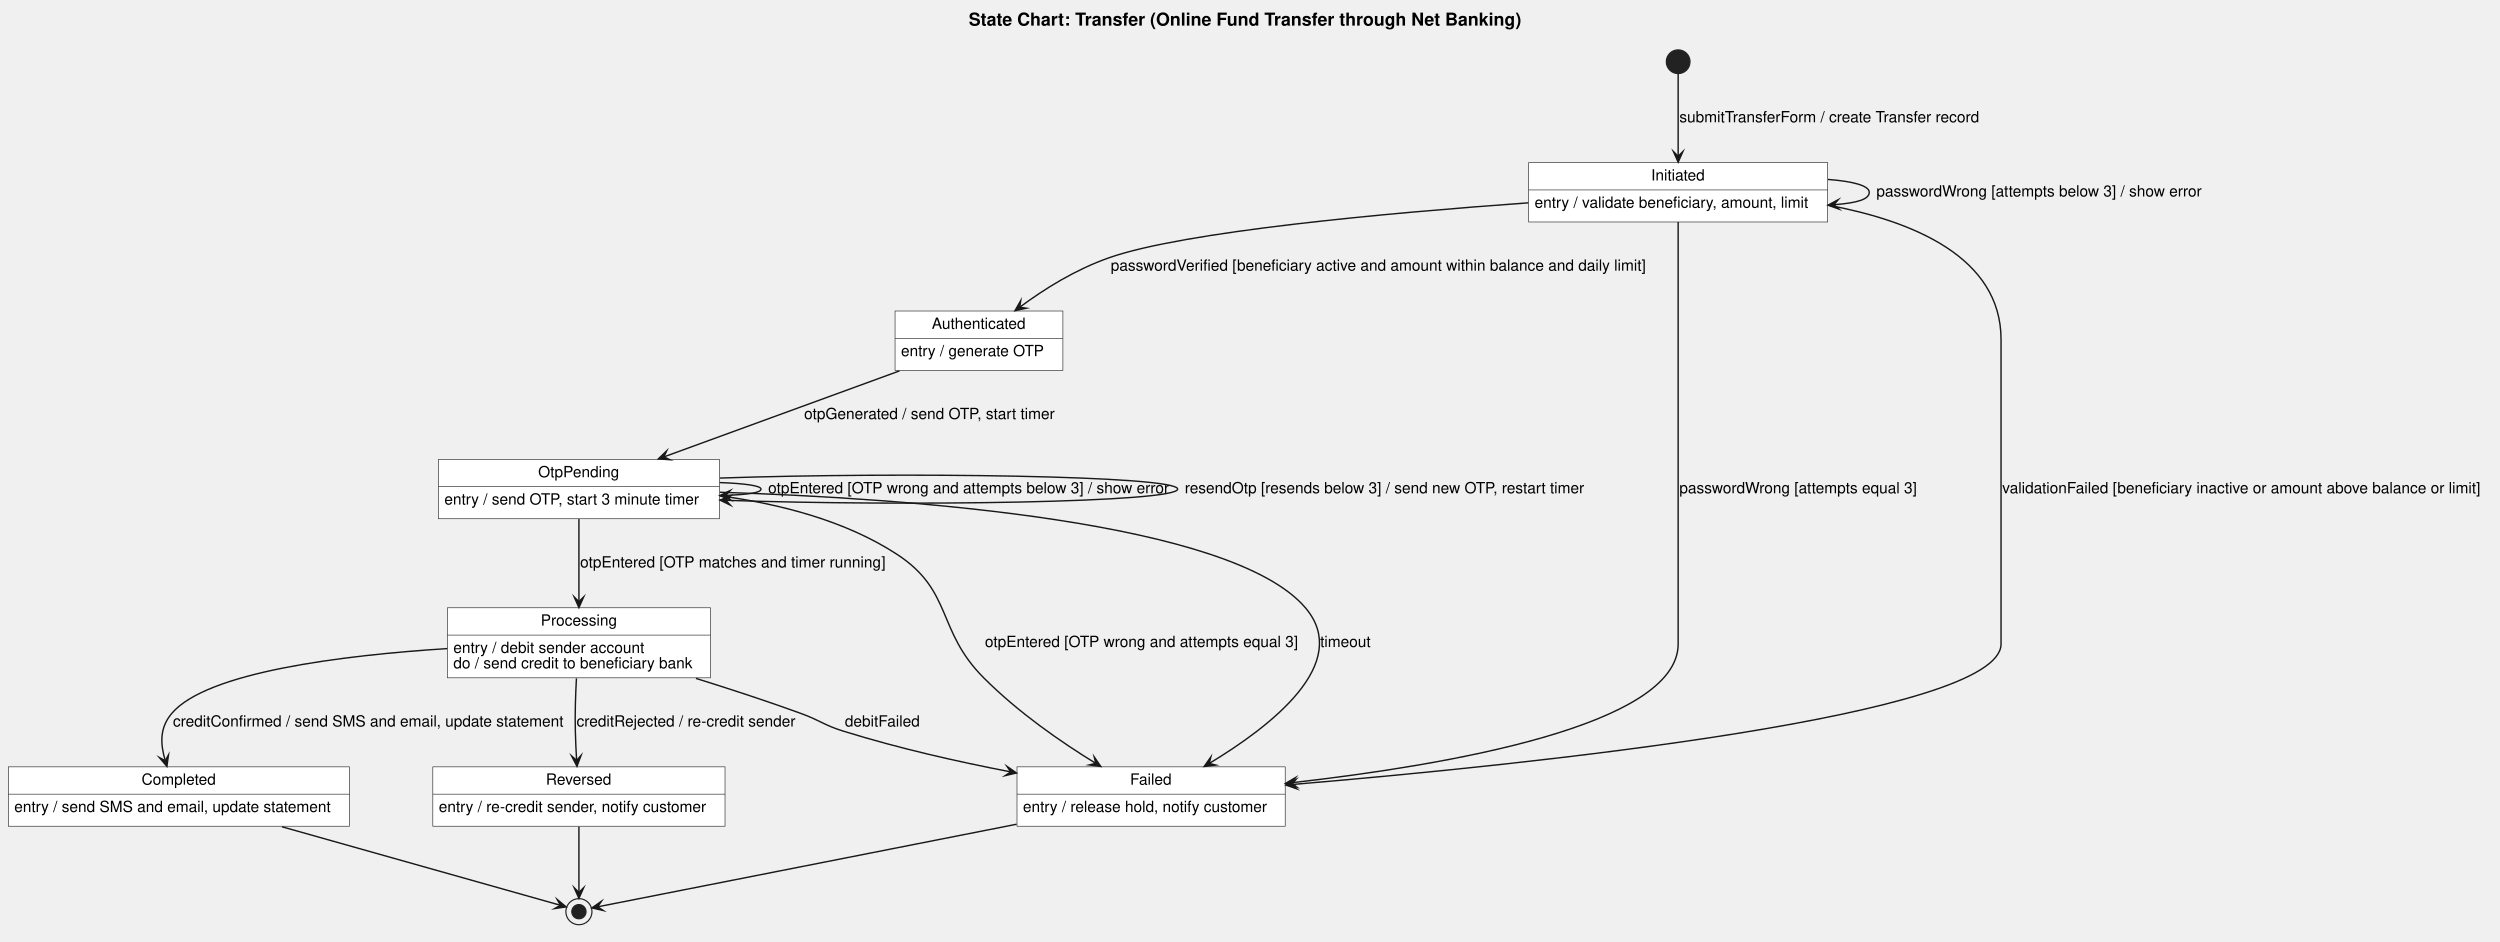
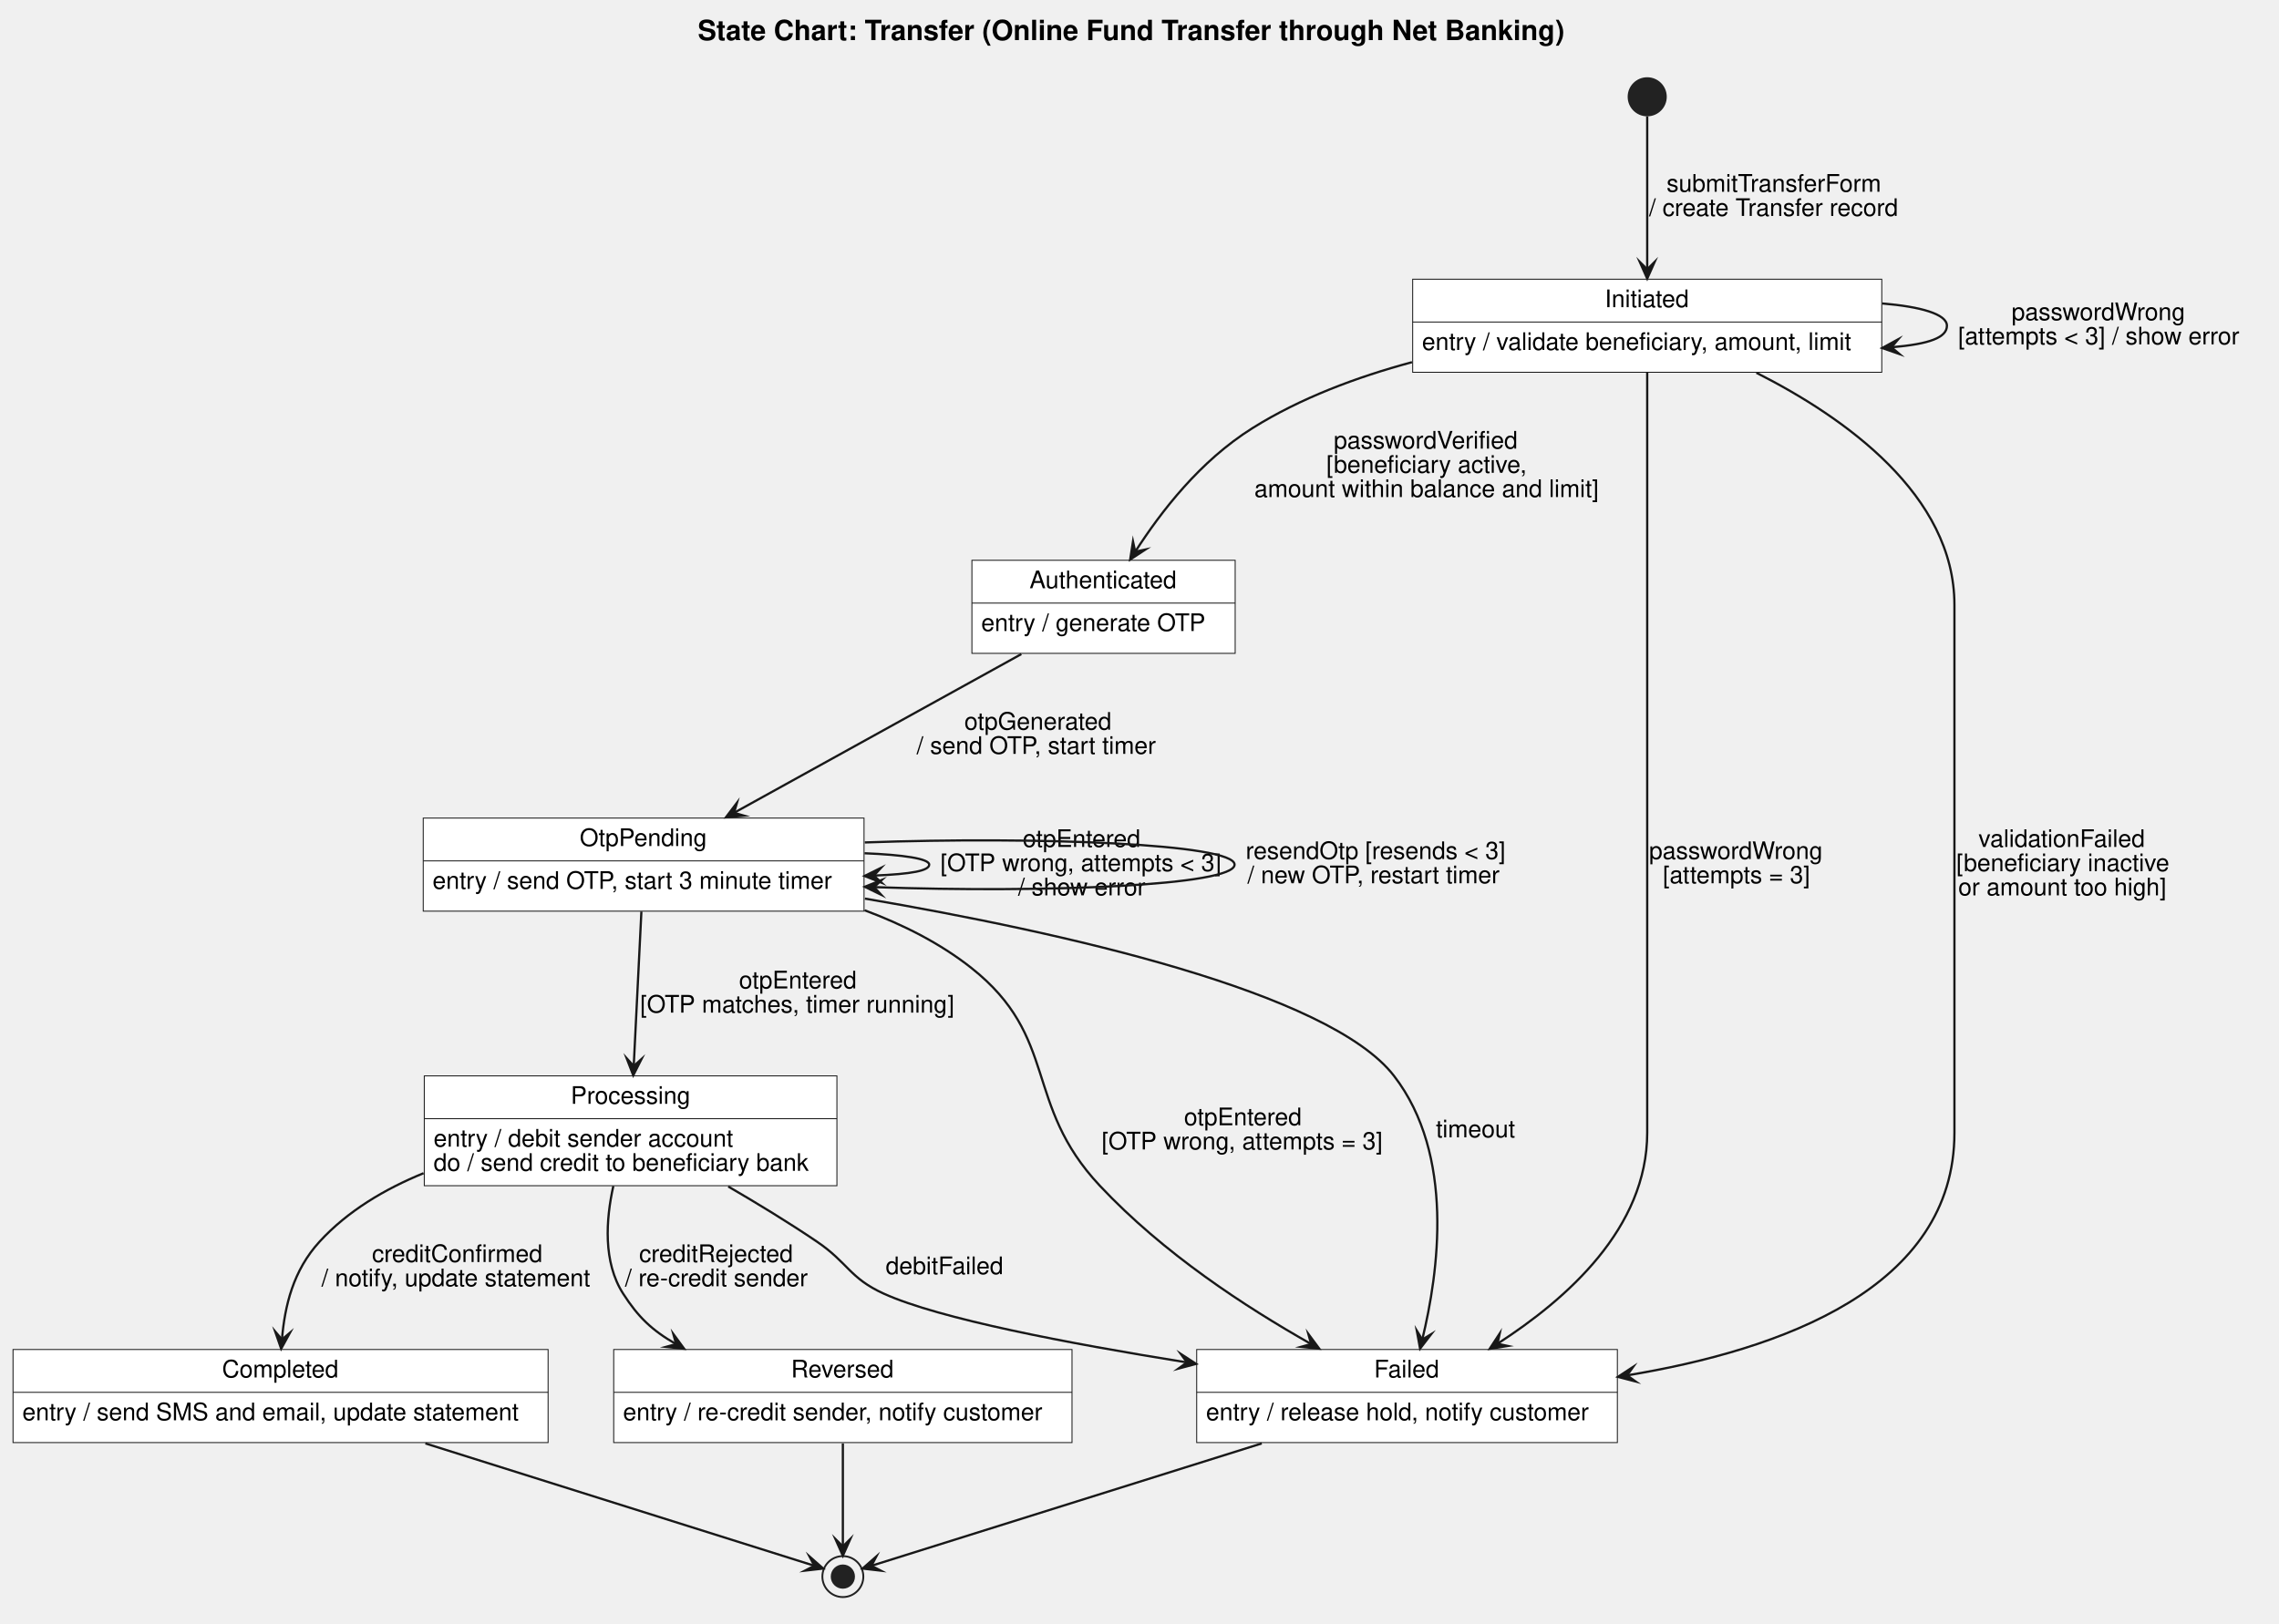
- <svg xmlns="http://www.w3.org/2000/svg" version="1.1" data-diagram-type="STATE" width="2106px" height="793px" viewBox="0 0 2106 793" zoomAndPan="magnify" preserveAspectRatio="none" contentStyleType="text/css">
+ <svg xmlns="http://www.w3.org/2000/svg" version="1.1" data-diagram-type="STATE" width="1224px" height="872px" viewBox="0 0 1224 872" zoomAndPan="magnify" preserveAspectRatio="none" contentStyleType="text/css">
  <defs />
  <g font-family="Helvetica, Arial, sans-serif" lengthAdjust="spacing">
    <g class="title" data-source-line="1">
-       <text x="816.046" y="21.55" fill="#000" font-size="15" textLength="467.527" font-weight="700" font-family="Helvetica, Arial, sans-serif">State Chart: Transfer (Online Fund Transfer through Net Banking)</text>
+       <text x="374.745" y="21.55" fill="#000" font-size="15" textLength="467.527" font-weight="700" font-family="Helvetica, Arial, sans-serif">State Chart: Transfer (Online Fund Transfer through Net Banking)</text>
    </g>
    <g class="entity" data-qualified-name="Initiated" id="ent0001" data-source-line="3">
-       <rect x="1287.72" y="137" width="251.937" height="50" fill="#FFF" style="stroke:#181818;stroke-width:0.5;" />
-       <line x1="1287.72" y1="160" x2="1539.657" y2="160" style="stroke:#181818;stroke-width:0.5;" />
-       <text x="1390.923" y="152.01" fill="#000" font-size="13" textLength="45.532" font-family="Helvetica, Arial, sans-serif">Initiated</text>
-       <text x="1292.72" y="175.01" fill="#000" font-size="13" textLength="231.937" font-family="Helvetica, Arial, sans-serif">entry / validate beneficiary, amount, limit</text>
+       <rect x="758.72" y="150" width="251.937" height="50" fill="#FFF" style="stroke:#181818;stroke-width:0.5;" />
+       <line x1="758.72" y1="173" x2="1010.657" y2="173" style="stroke:#181818;stroke-width:0.5;" />
+       <text x="861.923" y="165.01" fill="#000" font-size="13" textLength="45.532" font-family="Helvetica, Arial, sans-serif">Initiated</text>
+       <text x="763.72" y="188.01" fill="#000" font-size="13" textLength="231.937" font-family="Helvetica, Arial, sans-serif">entry / validate beneficiary, amount, limit</text>
    </g>
    <g class="entity" data-qualified-name="Authenticated" id="ent0002" data-source-line="4">
-       <rect x="753.99" y="262" width="141.393" height="50" fill="#FFF" style="stroke:#181818;stroke-width:0.5;" />
-       <line x1="753.99" y1="285" x2="895.383" y2="285" style="stroke:#181818;stroke-width:0.5;" />
-       <text x="784.934" y="277.01" fill="#000" font-size="13" textLength="79.504" font-family="Helvetica, Arial, sans-serif">Authenticated</text>
-       <text x="758.99" y="300.01" fill="#000" font-size="13" textLength="121.393" font-family="Helvetica, Arial, sans-serif">entry / generate OTP</text>
+       <rect x="521.99" y="301" width="141.393" height="50" fill="#FFF" style="stroke:#181818;stroke-width:0.5;" />
+       <line x1="521.99" y1="324" x2="663.383" y2="324" style="stroke:#181818;stroke-width:0.5;" />
+       <text x="552.934" y="316.01" fill="#000" font-size="13" textLength="79.504" font-family="Helvetica, Arial, sans-serif">Authenticated</text>
+       <text x="526.99" y="339.01" fill="#000" font-size="13" textLength="121.393" font-family="Helvetica, Arial, sans-serif">entry / generate OTP</text>
    </g>
    <g class="entity" data-qualified-name="OtpPending" id="ent0003" data-source-line="5">
-       <rect x="369.31" y="387" width="236.741" height="50" fill="#FFF" style="stroke:#181818;stroke-width:0.5;" />
-       <line x1="369.31" y1="410" x2="606.051" y2="410" style="stroke:#181818;stroke-width:0.5;" />
-       <text x="453.349" y="402.01" fill="#000" font-size="13" textLength="68.663" font-family="Helvetica, Arial, sans-serif">OtpPending</text>
-       <text x="374.31" y="425.01" fill="#000" font-size="13" textLength="216.741" font-family="Helvetica, Arial, sans-serif">entry / send OTP, start 3 minute timer</text>
+       <rect x="227.31" y="439.5" width="236.741" height="50" fill="#FFF" style="stroke:#181818;stroke-width:0.5;" />
+       <line x1="227.31" y1="462.5" x2="464.051" y2="462.5" style="stroke:#181818;stroke-width:0.5;" />
+       <text x="311.349" y="454.51" fill="#000" font-size="13" textLength="68.663" font-family="Helvetica, Arial, sans-serif">OtpPending</text>
+       <text x="232.31" y="477.51" fill="#000" font-size="13" textLength="216.741" font-family="Helvetica, Arial, sans-serif">entry / send OTP, start 3 minute timer</text>
    </g>
    <g class="entity" data-qualified-name="Processing" id="ent0004" data-source-line="6">
-       <rect x="376.87" y="512" width="221.621" height="59" fill="#FFF" style="stroke:#181818;stroke-width:0.5;" />
-       <line x1="376.87" y1="535" x2="598.491" y2="535" style="stroke:#181818;stroke-width:0.5;" />
-       <text x="455.526" y="527.01" fill="#000" font-size="13" textLength="64.308" font-family="Helvetica, Arial, sans-serif">Processing</text>
-       <text x="381.87" y="550.01" fill="#000" font-size="13" textLength="160.431" font-family="Helvetica, Arial, sans-serif">entry / debit sender account</text>
-       <text x="381.87" y="563.01" fill="#000" font-size="13" textLength="201.621" font-family="Helvetica, Arial, sans-serif">do / send credit to beneficiary bank</text>
+       <rect x="227.87" y="578" width="221.621" height="59" fill="#FFF" style="stroke:#181818;stroke-width:0.5;" />
+       <line x1="227.87" y1="601" x2="449.491" y2="601" style="stroke:#181818;stroke-width:0.5;" />
+       <text x="306.526" y="593.01" fill="#000" font-size="13" textLength="64.308" font-family="Helvetica, Arial, sans-serif">Processing</text>
+       <text x="232.87" y="616.01" fill="#000" font-size="13" textLength="160.431" font-family="Helvetica, Arial, sans-serif">entry / debit sender account</text>
+       <text x="232.87" y="629.01" fill="#000" font-size="13" textLength="201.621" font-family="Helvetica, Arial, sans-serif">do / send credit to beneficiary bank</text>
    </g>
    <g class="entity" data-qualified-name="Completed" id="ent0005" data-source-line="8">
-       <rect x="7" y="646" width="287.37" height="50" fill="#FFF" style="stroke:#181818;stroke-width:0.5;" />
-       <line x1="7" y1="669" x2="294.37" y2="669" style="stroke:#181818;stroke-width:0.5;" />
-       <text x="119.251" y="661.01" fill="#000" font-size="13" textLength="62.867" font-family="Helvetica, Arial, sans-serif">Completed</text>
-       <text x="12" y="684.01" fill="#000" font-size="13" textLength="267.37" font-family="Helvetica, Arial, sans-serif">entry / send SMS and email, update statement</text>
+       <rect x="7" y="725" width="287.37" height="50" fill="#FFF" style="stroke:#181818;stroke-width:0.5;" />
+       <line x1="7" y1="748" x2="294.37" y2="748" style="stroke:#181818;stroke-width:0.5;" />
+       <text x="119.251" y="740.01" fill="#000" font-size="13" textLength="62.867" font-family="Helvetica, Arial, sans-serif">Completed</text>
+       <text x="12" y="763.01" fill="#000" font-size="13" textLength="267.37" font-family="Helvetica, Arial, sans-serif">entry / send SMS and email, update statement</text>
    </g>
    <g class="entity" data-qualified-name="Failed" id="ent0006" data-source-line="9">
-       <rect x="856.72" y="646" width="225.931" height="50" fill="#FFF" style="stroke:#181818;stroke-width:0.5;" />
-       <line x1="856.72" y1="669" x2="1082.651" y2="669" style="stroke:#181818;stroke-width:0.5;" />
-       <text x="951.982" y="661.01" fill="#000" font-size="13" textLength="35.407" font-family="Helvetica, Arial, sans-serif">Failed</text>
-       <text x="861.72" y="684.01" fill="#000" font-size="13" textLength="205.931" font-family="Helvetica, Arial, sans-serif">entry / release hold, notify customer</text>
+       <rect x="642.72" y="725" width="225.931" height="50" fill="#FFF" style="stroke:#181818;stroke-width:0.5;" />
+       <line x1="642.72" y1="748" x2="868.651" y2="748" style="stroke:#181818;stroke-width:0.5;" />
+       <text x="737.982" y="740.01" fill="#000" font-size="13" textLength="35.407" font-family="Helvetica, Arial, sans-serif">Failed</text>
+       <text x="647.72" y="763.01" fill="#000" font-size="13" textLength="205.931" font-family="Helvetica, Arial, sans-serif">entry / release hold, notify customer</text>
    </g>
    <g class="entity" data-qualified-name="Reversed" id="ent0007" data-source-line="10">
-       <rect x="364.61" y="646" width="246.142" height="50" fill="#FFF" style="stroke:#181818;stroke-width:0.5;" />
-       <line x1="364.61" y1="669" x2="610.752" y2="669" style="stroke:#181818;stroke-width:0.5;" />
-       <text x="459.862" y="661.01" fill="#000" font-size="13" textLength="55.637" font-family="Helvetica, Arial, sans-serif">Reversed</text>
-       <text x="369.61" y="684.01" fill="#000" font-size="13" textLength="226.142" font-family="Helvetica, Arial, sans-serif">entry / re-credit sender, notify customer</text>
+       <rect x="329.61" y="725" width="246.142" height="50" fill="#FFF" style="stroke:#181818;stroke-width:0.5;" />
+       <line x1="329.61" y1="748" x2="575.752" y2="748" style="stroke:#181818;stroke-width:0.5;" />
+       <text x="424.862" y="740.01" fill="#000" font-size="13" textLength="55.637" font-family="Helvetica, Arial, sans-serif">Reversed</text>
+       <text x="334.61" y="763.01" fill="#000" font-size="13" textLength="226.142" font-family="Helvetica, Arial, sans-serif">entry / re-credit sender, notify customer</text>
    </g>
    <g class="start_entity" data-qualified-name=".start." id="ent0008" data-source-line="2">
-       <ellipse cx="1413.68" cy="52" rx="10" ry="10" fill="#222" style="stroke:#222;stroke-width:1;" />
+       <ellipse cx="884.68" cy="52" rx="10" ry="10" fill="#222" style="stroke:#222;stroke-width:1;" />
    </g>
    <g class="end_entity" data-qualified-name=".end." id="ent0023" data-source-line="25">
-       <ellipse cx="487.68" cy="768" rx="11" ry="11" fill="none" style="stroke:#222;stroke-width:1;" />
-       <ellipse cx="487.68" cy="768" rx="6" ry="6" fill="#222" style="stroke:#222;stroke-width:1;" />
+       <ellipse cx="452.68" cy="847" rx="11" ry="11" fill="none" style="stroke:#222;stroke-width:1;" />
+       <ellipse cx="452.68" cy="847" rx="6" ry="6" fill="#222" style="stroke:#222;stroke-width:1;" />
    </g>
    <g class="link" data-entity-1="ent0008" data-entity-2="ent0001" id="lnk9" data-source-line="2" data-link-type="dependency">
-       <path d="M1413.68,62.21 C1413.68,78.53 1413.68,108.04 1413.68,131.63" style="stroke:#181818;stroke-width:1.2;" fill="none" id="*start*-to-Initiated" />
-       <polygon points="1413.68,136.63,1417.68,127.63,1413.68,131.63,1409.68,127.63,1413.68,136.63" fill="#181818" style="stroke:#181818;stroke-width:1.2;stroke-linejoin:miter;stroke-miterlimit:10;" />
-       <text x="1414.68" y="103.01" fill="#000" font-size="13" textLength="256.458" font-family="Helvetica, Arial, sans-serif">submitTransferForm / create Transfer record</text>
+       <path d="M884.68,62.49 C884.68,81.1 884.68,117.88 884.68,144.69" style="stroke:#181818;stroke-width:1.2;" fill="none" id="*start*-to-Initiated" />
+       <polygon points="884.68,149.69,888.68,140.69,884.68,144.69,880.68,140.69,884.68,149.69" fill="#181818" style="stroke:#181818;stroke-width:1.2;stroke-linejoin:miter;stroke-miterlimit:10;" />
+       <text x="895.084" y="103.01" fill="#000" font-size="13" textLength="117.019" font-family="Helvetica, Arial, sans-serif">submitTransferForm</text>
+       <text x="885.68" y="116.01" fill="#000" font-size="13" textLength="135.827" font-family="Helvetica, Arial, sans-serif">/ create Transfer record</text>
    </g>
    <g class="link" data-entity-1="ent0001" data-entity-2="ent0002" id="lnk10" data-source-line="12" data-link-type="dependency">
-       <path d="M1287.38,170.87 C1167.86,179.46 997.64,195 934.68,217 C905.53,227.19 880.108,243.268 859.018,258.778" style="stroke:#181818;stroke-width:1.2;" fill="none" id="Initiated-to-Authenticated" />
-       <polygon points="854.99,261.74,864.61,259.63,859.018,258.778,859.871,253.185,854.99,261.74" fill="#181818" style="stroke:#181818;stroke-width:1.2;stroke-linejoin:miter;stroke-miterlimit:10;" />
-       <text x="935.68" y="228.01" fill="#000" font-size="13" textLength="451.629" font-family="Helvetica, Arial, sans-serif">passwordVerified [beneficiary active and amount within balance and daily limit]</text>
+       <path d="M758.35,194.58 C728.78,202.53 698.43,213.86 672.68,230 C644.37,247.76 623.729,274.638 609.699,296.398" style="stroke:#181818;stroke-width:1.2;" fill="none" id="Initiated-to-Authenticated" />
+       <polygon points="606.99,300.6,615.229,295.204,609.699,296.398,608.505,290.868,606.99,300.6" fill="#181818" style="stroke:#181818;stroke-width:1.2;stroke-linejoin:miter;stroke-miterlimit:10;" />
+       <text x="716.317" y="241.01" fill="#000" font-size="13" textLength="99.715" font-family="Helvetica, Arial, sans-serif">passwordVerified</text>
+       <text x="712.344" y="254.01" fill="#000" font-size="13" textLength="107.663" font-family="Helvetica, Arial, sans-serif">[beneficiary active,</text>
+       <text x="673.68" y="267.01" fill="#000" font-size="13" textLength="184.99" font-family="Helvetica, Arial, sans-serif">amount within balance and limit]</text>
    </g>
    <g class="link" data-entity-1="ent0001" data-entity-2="ent0001" id="lnk11" data-source-line="13" data-link-type="dependency">
-       <path d="M1539.88,151.16 C1560.49,152.71 1574.65,156.32 1574.65,162 C1574.65,167.68 1565.476,170.915 1544.866,172.465" style="stroke:#181818;stroke-width:1.2;" fill="none" id="Initiated-to-Initiated" />
-       <polygon points="1539.88,172.84,1549.155,176.154,1544.866,172.465,1548.555,168.176,1539.88,172.84" fill="#181818" style="stroke:#181818;stroke-width:1.2;stroke-linejoin:miter;stroke-miterlimit:10;" />
-       <text x="1580.65" y="165.51" fill="#000" font-size="13" textLength="275.279" font-family="Helvetica, Arial, sans-serif">passwordWrong [attempts below 3] / show error</text>
+       <path d="M1010.88,163.03 C1031.49,164.74 1045.65,168.73 1045.65,175 C1045.65,181.27 1036.473,184.847 1015.863,186.557" style="stroke:#181818;stroke-width:1.2;" fill="none" id="Initiated-to-Initiated" />
+       <polygon points="1010.88,186.97,1020.18,190.212,1015.863,186.557,1019.518,182.24,1010.88,186.97" fill="#181818" style="stroke:#181818;stroke-width:1.2;stroke-linejoin:miter;stroke-miterlimit:10;" />
+       <text x="1080.37" y="172.01" fill="#000" font-size="13" textLength="93.926" font-family="Helvetica, Arial, sans-serif">passwordWrong</text>
+       <text x="1051.65" y="185.01" fill="#000" font-size="13" textLength="151.366" font-family="Helvetica, Arial, sans-serif">[attempts &lt; 3] / show error</text>
    </g>
    <g class="link" data-entity-1="ent0001" data-entity-2="ent0006" id="lnk12" data-source-line="14" data-link-type="dependency">
-       <path d="M1413.68,187.04 C1413.68,211.83 1413.68,251.62 1413.68,286 C1413.68,286 1413.68,286 1413.68,542.5 C1413.68,611.27 1219.388,644.559 1087.838,659.409" style="stroke:#181818;stroke-width:1.2;" fill="none" id="Initiated-to-Failed" />
-       <polygon points="1082.87,659.97,1092.262,662.935,1087.838,659.409,1091.365,654.986,1082.87,659.97" fill="#181818" style="stroke:#181818;stroke-width:1.2;stroke-linejoin:miter;stroke-miterlimit:10;" />
-       <text x="1414.68" y="415.51" fill="#000" font-size="13" textLength="200.878" font-family="Helvetica, Arial, sans-serif">passwordWrong [attempts equal 3]</text>
+       <path d="M884.68,200.26 C884.68,229.75 884.68,281.02 884.68,325 C884.68,325 884.68,325 884.68,608.5 C884.68,659.83 841.589,697.796 804.279,721.906" style="stroke:#181818;stroke-width:1.2;" fill="none" id="Initiated-to-Failed" />
+       <polygon points="800.08,724.62,809.81,723.095,804.279,721.906,805.468,716.376,800.08,724.62" fill="#181818" style="stroke:#181818;stroke-width:1.2;stroke-linejoin:miter;stroke-miterlimit:10;" />
+       <text x="885.68" y="461.51" fill="#000" font-size="13" textLength="93.926" font-family="Helvetica, Arial, sans-serif">passwordWrong</text>
+       <text x="893.081" y="474.51" fill="#000" font-size="13" textLength="79.124" font-family="Helvetica, Arial, sans-serif">[attempts = 3]</text>
    </g>
    <g class="link" data-entity-1="ent0001" data-entity-2="ent0006" id="lnk13" data-source-line="15" data-link-type="dependency">
-       <path d="M1540.13,172.86 C1611.16,186.11 1685.68,216.55 1685.68,286 C1685.68,286 1685.68,286 1685.68,542.5 C1685.68,602.95 1290.012,643.89 1088.122,660.89" style="stroke:#181818;stroke-width:1.2;" fill="none" id="Initiated-to-Failed-1" />
-       <polygon points="1083.14,661.31,1092.444,664.541,1088.122,660.89,1091.773,656.569,1083.14,661.31" fill="#181818" style="stroke:#181818;stroke-width:1.2;stroke-linejoin:miter;stroke-miterlimit:10;" />
-       <text x="1686.68" y="415.51" fill="#000" font-size="13" textLength="403.939" font-family="Helvetica, Arial, sans-serif">validationFailed [beneficiary inactive or amount above balance or limit]</text>
+       <path d="M943.32,200.27 C990.75,224.26 1049.68,265.95 1049.68,325 C1049.68,325 1049.68,325 1049.68,608.5 C1049.68,692.08 956.683,725.173 873.863,738.893" style="stroke:#181818;stroke-width:1.2;" fill="none" id="Initiated-to-Failed-1" />
+       <polygon points="868.93,739.71,878.463,742.185,873.863,738.893,877.155,734.293,868.93,739.71" fill="#181818" style="stroke:#181818;stroke-width:1.2;stroke-linejoin:miter;stroke-miterlimit:10;" />
+       <text x="1062.598" y="455.01" fill="#000" font-size="13" textLength="90.333" font-family="Helvetica, Arial, sans-serif">validationFailed</text>
+       <text x="1050.68" y="468.01" fill="#000" font-size="13" textLength="114.169" font-family="Helvetica, Arial, sans-serif">[beneficiary inactive</text>
+       <text x="1051.756" y="481.01" fill="#000" font-size="13" textLength="112.017" font-family="Helvetica, Arial, sans-serif">or amount too high]</text>
    </g>
    <g class="link" data-entity-1="ent0002" data-entity-2="ent0003" id="lnk14" data-source-line="16" data-link-type="dependency">
-       <path d="M757.7,312.45 C698.77,333.96 618.127,363.385 559.237,384.885" style="stroke:#181818;stroke-width:1.2;" fill="none" id="Authenticated-to-OtpPending" />
-       <polygon points="554.54,386.6,564.366,387.271,559.237,384.885,561.622,379.756,554.54,386.6" fill="#181818" style="stroke:#181818;stroke-width:1.2;stroke-linejoin:miter;stroke-miterlimit:10;" />
-       <text x="677.36" y="353.01" fill="#000" font-size="13" textLength="213.872" font-family="Helvetica, Arial, sans-serif">otpGenerated / send OTP, start timer</text>
+       <path d="M548.53,351.4 C503.71,376.17 439.086,411.881 394.256,436.661" style="stroke:#181818;stroke-width:1.2;" fill="none" id="Authenticated-to-OtpPending" />
+       <polygon points="389.88,439.08,399.692,438.227,394.256,436.661,395.822,431.225,389.88,439.08" fill="#181818" style="stroke:#181818;stroke-width:1.2;stroke-linejoin:miter;stroke-miterlimit:10;" />
+       <text x="517.935" y="392.01" fill="#000" font-size="13" textLength="79.504" font-family="Helvetica, Arial, sans-serif">otpGenerated</text>
+       <text x="492.31" y="405.01" fill="#000" font-size="13" textLength="130.755" font-family="Helvetica, Arial, sans-serif">/ send OTP, start timer</text>
    </g>
    <g class="link" data-entity-1="ent0003" data-entity-2="ent0004" id="lnk15" data-source-line="17" data-link-type="dependency">
-       <path d="M487.68,437.28 C487.68,458.52 487.68,484.4 487.68,506.85" style="stroke:#181818;stroke-width:1.2;" fill="none" id="OtpPending-to-Processing" />
-       <polygon points="487.68,511.85,491.68,502.85,487.68,506.85,483.68,502.85,487.68,511.85" fill="#181818" style="stroke:#181818;stroke-width:1.2;stroke-linejoin:miter;stroke-miterlimit:10;" />
-       <text x="488.68" y="478.01" fill="#000" font-size="13" textLength="258.686" font-family="Helvetica, Arial, sans-serif">otpEntered [OTP matches and timer running]</text>
+       <path d="M344.48,489.74 C343.27,514.15 341.649,546.806 340.359,572.726" style="stroke:#181818;stroke-width:1.2;" fill="none" id="OtpPending-to-Processing" />
+       <polygon points="340.11,577.72,344.552,568.93,340.359,572.726,336.562,568.532,340.11,577.72" fill="#181818" style="stroke:#181818;stroke-width:1.2;stroke-linejoin:miter;stroke-miterlimit:10;" />
+       <text x="396.899" y="531.01" fill="#000" font-size="13" textLength="63.604" font-family="Helvetica, Arial, sans-serif">otpEntered</text>
+       <text x="343.81" y="544.01" fill="#000" font-size="13" textLength="169.781" font-family="Helvetica, Arial, sans-serif">[OTP matches, timer running]</text>
    </g>
    <g class="link" data-entity-1="ent0003" data-entity-2="ent0003" id="lnk16" data-source-line="18" data-link-type="dependency">
-       <path d="M606.33,406.52 C626.83,407.26 641.06,409.09 641.06,412 C641.06,414.91 631.827,416.56 611.327,417.3" style="stroke:#181818;stroke-width:1.2;" fill="none" id="OtpPending-to-OtpPending" />
-       <polygon points="606.33,417.48,615.468,421.153,611.327,417.3,615.18,413.158,606.33,417.48" fill="#181818" style="stroke:#181818;stroke-width:1.2;stroke-linejoin:miter;stroke-miterlimit:10;" />
-       <text x="647.06" y="415.51" fill="#000" font-size="13" textLength="339.612" font-family="Helvetica, Arial, sans-serif">otpEntered [OTP wrong and attempts below 3] / show error</text>
+       <path d="M464.33,458.4 C484.83,459.23 499.06,461.26 499.06,464.5 C499.06,467.74 489.826,469.568 469.326,470.398" style="stroke:#181818;stroke-width:1.2;" fill="none" id="OtpPending-to-OtpPending" />
+       <polygon points="464.33,470.6,473.484,474.233,469.326,470.398,473.161,466.239,464.33,470.6" fill="#181818" style="stroke:#181818;stroke-width:1.2;stroke-linejoin:miter;stroke-miterlimit:10;" />
+       <text x="549.303" y="455.01" fill="#000" font-size="13" textLength="63.604" font-family="Helvetica, Arial, sans-serif">otpEntered</text>
+       <text x="505.06" y="468.01" fill="#000" font-size="13" textLength="152.09" font-family="Helvetica, Arial, sans-serif">[OTP wrong, attempts &lt; 3]</text>
+       <text x="546.789" y="481.01" fill="#000" font-size="13" textLength="68.631" font-family="Helvetica, Arial, sans-serif">/ show error</text>
    </g>
    <g class="link" data-entity-1="ent0003" data-entity-2="ent0003" id="lnk17" data-source-line="19" data-link-type="dependency">
-       <path d="M606.47,402.72 C758.01,397.53 992.06,400.62 992.06,412 C992.06,423.38 763.007,426.641 611.467,421.451" style="stroke:#181818;stroke-width:1.2;" fill="none" id="OtpPending-to-OtpPending-1" />
-       <polygon points="606.47,421.28,615.328,425.586,611.467,421.451,615.602,417.59,606.47,421.28" fill="#181818" style="stroke:#181818;stroke-width:1.2;stroke-linejoin:miter;stroke-miterlimit:10;" />
-       <text x="998.06" y="415.51" fill="#000" font-size="13" textLength="339.593" font-family="Helvetica, Arial, sans-serif">resendOtp [resends below 3] / send new OTP, restart timer</text>
+       <path d="M464.46,452.59 C556.66,449.3 663.06,453.27 663.06,464.5 C663.06,475.73 561.657,479.878 469.457,476.588" style="stroke:#181818;stroke-width:1.2;" fill="none" id="OtpPending-to-OtpPending-1" />
+       <polygon points="464.46,476.41,473.312,480.728,469.457,476.588,473.597,472.733,464.46,476.41" fill="#181818" style="stroke:#181818;stroke-width:1.2;stroke-linejoin:miter;stroke-miterlimit:10;" />
+       <text x="669.06" y="461.51" fill="#000" font-size="13" textLength="139.833" font-family="Helvetica, Arial, sans-serif">resendOtp [resends &lt; 3]</text>
+       <text x="669.99" y="474.51" fill="#000" font-size="13" textLength="137.973" font-family="Helvetica, Arial, sans-serif">/ new OTP, restart timer</text>
    </g>
    <g class="link" data-entity-1="ent0003" data-entity-2="ent0006" id="lnk18" data-source-line="20" data-link-type="dependency">
-       <path d="M606.45,417.7 C655.85,424.33 711.78,438.31 755.68,467 C802.96,497.89 788.76,531.07 828.68,571 C858.29,600.61 893.432,624.818 923.052,643.058" style="stroke:#181818;stroke-width:1.2;" fill="none" id="OtpPending-to-Failed" />
-       <polygon points="927.31,645.68,921.744,637.555,923.052,643.058,917.549,644.367,927.31,645.68" fill="#181818" style="stroke:#181818;stroke-width:1.2;stroke-linejoin:miter;stroke-miterlimit:10;" />
-       <text x="829.68" y="545.01" fill="#000" font-size="13" textLength="265.211" font-family="Helvetica, Arial, sans-serif">otpEntered [OTP wrong and attempts equal 3]</text>
+       <path d="M464.34,489.02 C484.81,496.64 504.87,506.71 521.68,520 C569.04,557.45 549.37,592.98 590.68,637 C624.92,673.48 668.729,701.997 704.179,722.067" style="stroke:#181818;stroke-width:1.2;" fill="none" id="OtpPending-to-Failed" />
+       <polygon points="708.53,724.53,702.669,716.615,704.179,722.067,698.727,723.577,708.53,724.53" fill="#181818" style="stroke:#181818;stroke-width:1.2;stroke-linejoin:miter;stroke-miterlimit:10;" />
+       <text x="635.923" y="604.51" fill="#000" font-size="13" textLength="63.604" font-family="Helvetica, Arial, sans-serif">otpEntered</text>
+       <text x="591.68" y="617.51" fill="#000" font-size="13" textLength="152.09" font-family="Helvetica, Arial, sans-serif">[OTP wrong, attempts = 3]</text>
    </g>
    <g class="link" data-entity-1="ent0003" data-entity-2="ent0006" id="lnk19" data-source-line="21" data-link-type="dependency">
-       <path d="M606.55,414.67 C766.35,419.72 1037.64,439.11 1099.68,512 C1139.52,558.8 1070.432,611.919 1018.662,643.119" style="stroke:#181818;stroke-width:1.2;" fill="none" id="OtpPending-to-Failed-1" />
-       <polygon points="1014.38,645.7,1024.153,644.48,1018.662,643.119,1020.024,637.629,1014.38,645.7" fill="#181818" style="stroke:#181818;stroke-width:1.2;stroke-linejoin:miter;stroke-miterlimit:10;" />
-       <text x="1112.08" y="545.01" fill="#000" font-size="13" textLength="42.631" font-family="Helvetica, Arial, sans-serif">timeout</text>
+       <path d="M464.51,482.75 C570.4,500.82 713.89,532.88 748.68,578 C781.53,620.58 772.607,683.57 763.867,719.67" style="stroke:#181818;stroke-width:1.2;" fill="none" id="OtpPending-to-Failed-1" />
+       <polygon points="762.69,724.53,768.695,716.724,763.867,719.67,760.92,714.841,762.69,724.53" fill="#181818" style="stroke:#181818;stroke-width:1.2;stroke-linejoin:miter;stroke-miterlimit:10;" />
+       <text x="771.2" y="611.01" fill="#000" font-size="13" textLength="42.631" font-family="Helvetica, Arial, sans-serif">timeout</text>
    </g>
    <g class="link" data-entity-1="ent0004" data-entity-2="ent0005" id="lnk20" data-source-line="22" data-link-type="dependency">
-       <path d="M376.76,546.36 C288.15,552.05 174.1,566.14 144.68,601 C134.45,613.13 134.955,626.301 139.215,640.851" style="stroke:#181818;stroke-width:1.2;" fill="none" id="Processing-to-Completed" />
-       <polygon points="140.62,645.65,141.93,635.889,139.215,640.851,134.252,638.137,140.62,645.65" fill="#181818" style="stroke:#181818;stroke-width:1.2;stroke-linejoin:miter;stroke-miterlimit:10;" />
-       <text x="145.68" y="612.01" fill="#000" font-size="13" textLength="330.224" font-family="Helvetica, Arial, sans-serif">creditConfirmed / send SMS and email, update statement</text>
+       <path d="M227.49,630.28 C206.66,638.78 186.74,650.59 171.68,667 C157.38,682.59 152.938,701.607 151.428,719.617" style="stroke:#181818;stroke-width:1.2;" fill="none" id="Processing-to-Completed" />
+       <polygon points="151.01,724.6,155.748,715.966,151.428,719.617,147.776,715.297,151.01,724.6" fill="#181818" style="stroke:#181818;stroke-width:1.2;stroke-linejoin:miter;stroke-miterlimit:10;" />
+       <text x="199.791" y="678.01" fill="#000" font-size="13" textLength="91.755" font-family="Helvetica, Arial, sans-serif">creditConfirmed</text>
+       <text x="172.68" y="691.01" fill="#000" font-size="13" textLength="145.977" font-family="Helvetica, Arial, sans-serif">/ notify, update statement</text>
    </g>
    <g class="link" data-entity-1="ent0004" data-entity-2="ent0006" id="lnk21" data-source-line="23" data-link-type="dependency">
-       <path d="M586.27,571.49 C614.96,580.42 646.23,590.65 674.68,601 C690.97,606.93 694.13,610.87 710.68,616 C757.63,630.53 805.671,641.402 851.411,650.232" style="stroke:#181818;stroke-width:1.2;" fill="none" id="Processing-to-Failed" />
-       <polygon points="856.32,651.18,848.241,645.547,851.411,650.232,846.725,653.402,856.32,651.18" fill="#181818" style="stroke:#181818;stroke-width:1.2;stroke-linejoin:miter;stroke-miterlimit:10;" />
-       <text x="711.68" y="612.01" fill="#000" font-size="13" textLength="63.597" font-family="Helvetica, Arial, sans-serif">debitFailed</text>
+       <path d="M391.13,637.44 C406.7,646.49 423.61,656.79 438.68,667 C455.47,678.36 456.22,686.63 474.68,695 C504.49,708.51 573.113,721.618 637.483,731.938" style="stroke:#181818;stroke-width:1.2;" fill="none" id="Processing-to-Failed" />
+       <polygon points="642.42,732.73,634.167,727.356,637.483,731.938,632.9,735.255,642.42,732.73" fill="#181818" style="stroke:#181818;stroke-width:1.2;stroke-linejoin:miter;stroke-miterlimit:10;" />
+       <text x="475.68" y="684.51" fill="#000" font-size="13" textLength="63.597" font-family="Helvetica, Arial, sans-serif">debitFailed</text>
    </g>
    <g class="link" data-entity-1="ent0004" data-entity-2="ent0007" id="lnk22" data-source-line="24" data-link-type="dependency">
-       <path d="M485.59,571.47 C484.84,585 484.28,601.32 484.68,616 C484.95,625.67 485.193,631.309 485.743,640.559" style="stroke:#181818;stroke-width:1.2;" fill="none" id="Processing-to-Reversed" />
-       <polygon points="486.04,645.55,489.499,636.328,485.743,640.559,481.513,636.803,486.04,645.55" fill="#181818" style="stroke:#181818;stroke-width:1.2;stroke-linejoin:miter;stroke-miterlimit:10;" />
-       <text x="485.68" y="612.01" fill="#000" font-size="13" textLength="184.971" font-family="Helvetica, Arial, sans-serif">creditRejected / re-credit sender</text>
+       <path d="M329.41,637.16 C325.41,655.14 323.8,678.05 334.68,695 C342.72,707.51 350.109,714.679 363.109,722.109" style="stroke:#181818;stroke-width:1.2;" fill="none" id="Processing-to-Reversed" />
+       <polygon points="367.45,724.59,361.621,716.651,363.109,722.109,357.651,723.597,367.45,724.59" fill="#181818" style="stroke:#181818;stroke-width:1.2;stroke-linejoin:miter;stroke-miterlimit:10;" />
+       <text x="343.262" y="678.01" fill="#000" font-size="13" textLength="83.097" font-family="Helvetica, Arial, sans-serif">creditRejected</text>
+       <text x="335.68" y="691.01" fill="#000" font-size="13" textLength="98.262" font-family="Helvetica, Arial, sans-serif">/ re-credit sender</text>
    </g>
    <g class="link" data-entity-1="ent0005" data-entity-2="ent0023" id="lnk24" data-source-line="25" data-link-type="dependency">
-       <path d="M237.47,696.46 C321.33,720.1 436.007,752.434 472.127,762.614" style="stroke:#181818;stroke-width:1.2;" fill="none" id="Completed-to-*end*" />
-       <polygon points="476.94,763.97,469.363,757.679,472.127,762.614,467.192,765.379,476.94,763.97" fill="#181818" style="stroke:#181818;stroke-width:1.2;stroke-linejoin:miter;stroke-miterlimit:10;" />
+       <path d="M228.46,775.46 C302.91,798.88 403.931,830.659 437.361,841.179" style="stroke:#181818;stroke-width:1.2;" fill="none" id="Completed-to-*end*" />
+       <polygon points="442.13,842.68,434.746,836.163,437.361,841.179,432.344,843.794,442.13,842.68" fill="#181818" style="stroke:#181818;stroke-width:1.2;stroke-linejoin:miter;stroke-miterlimit:10;" />
    </g>
    <g class="link" data-entity-1="ent0006" data-entity-2="ent0023" id="lnk25" data-source-line="26" data-link-type="dependency">
-       <path d="M856.37,694.33 C732.54,718.74 550.355,754.642 503.515,763.882" style="stroke:#181818;stroke-width:1.2;" fill="none" id="Failed-to-*end*" />
-       <polygon points="498.61,764.85,508.214,767.033,503.515,763.882,506.666,759.184,498.61,764.85" fill="#181818" style="stroke:#181818;stroke-width:1.2;stroke-linejoin:miter;stroke-miterlimit:10;" />
+       <path d="M677.65,775.46 C602.96,798.88 501.591,830.664 468.041,841.184" style="stroke:#181818;stroke-width:1.2;" fill="none" id="Failed-to-*end*" />
+       <polygon points="463.27,842.68,473.055,843.804,468.041,841.184,470.661,836.17,463.27,842.68" fill="#181818" style="stroke:#181818;stroke-width:1.2;stroke-linejoin:miter;stroke-miterlimit:10;" />
    </g>
    <g class="link" data-entity-1="ent0007" data-entity-2="ent0023" id="lnk26" data-source-line="27" data-link-type="dependency">
-       <path d="M487.68,696.46 C487.68,716.04 487.68,737.49 487.68,751.8" style="stroke:#181818;stroke-width:1.2;" fill="none" id="Reversed-to-*end*" />
-       <polygon points="487.68,756.8,491.68,747.8,487.68,751.8,483.68,747.8,487.68,756.8" fill="#181818" style="stroke:#181818;stroke-width:1.2;stroke-linejoin:miter;stroke-miterlimit:10;" />
+       <path d="M452.68,775.46 C452.68,795.04 452.68,816.49 452.68,830.8" style="stroke:#181818;stroke-width:1.2;" fill="none" id="Reversed-to-*end*" />
+       <polygon points="452.68,835.8,456.68,826.8,452.68,830.8,448.68,826.8,452.68,835.8" fill="#181818" style="stroke:#181818;stroke-width:1.2;stroke-linejoin:miter;stroke-miterlimit:10;" />
    </g>
  </g>
</svg>
